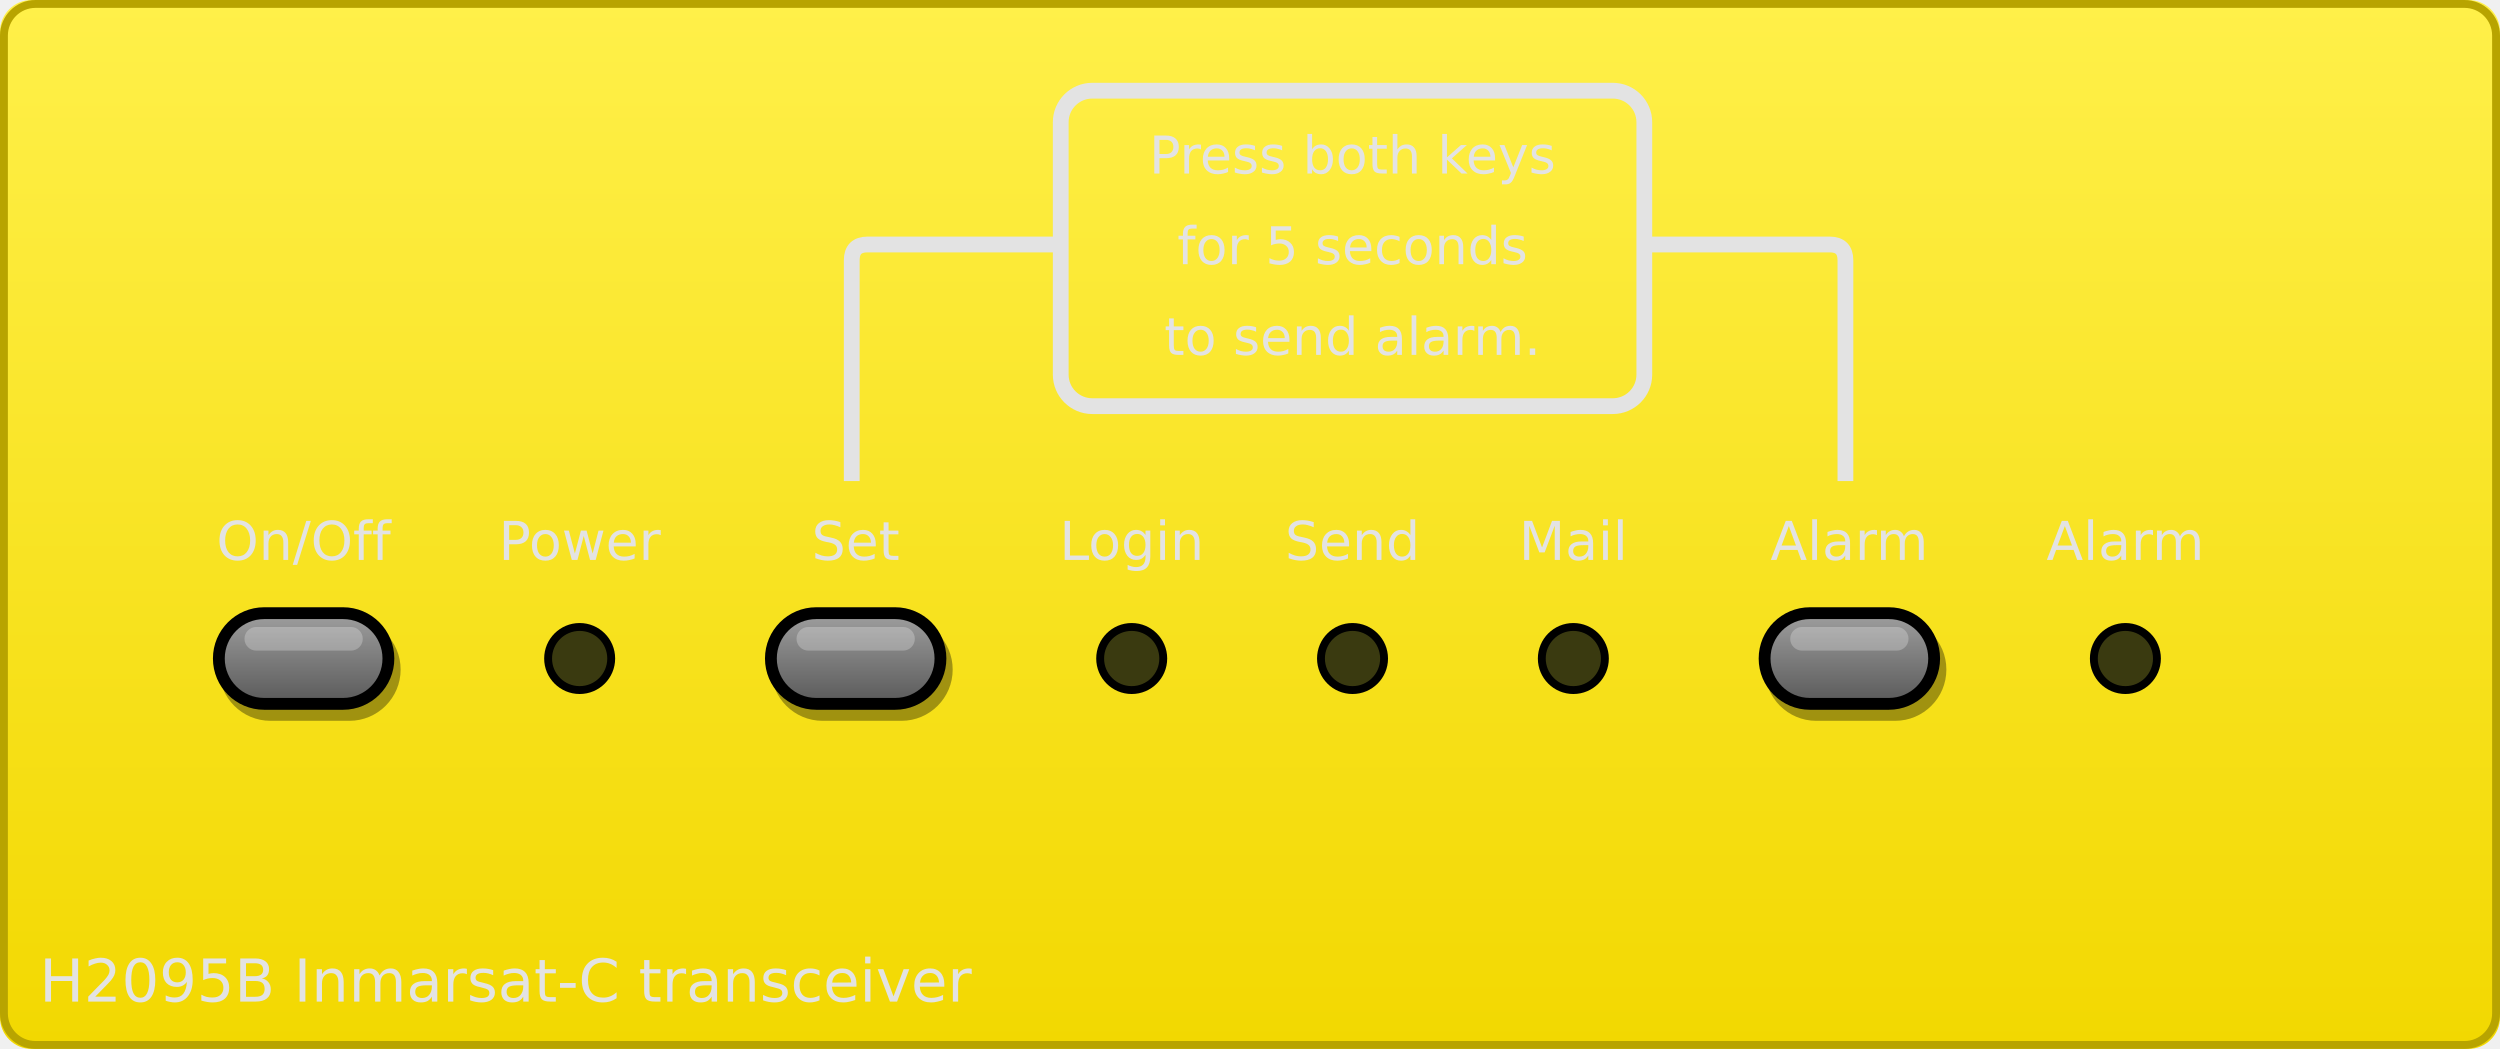
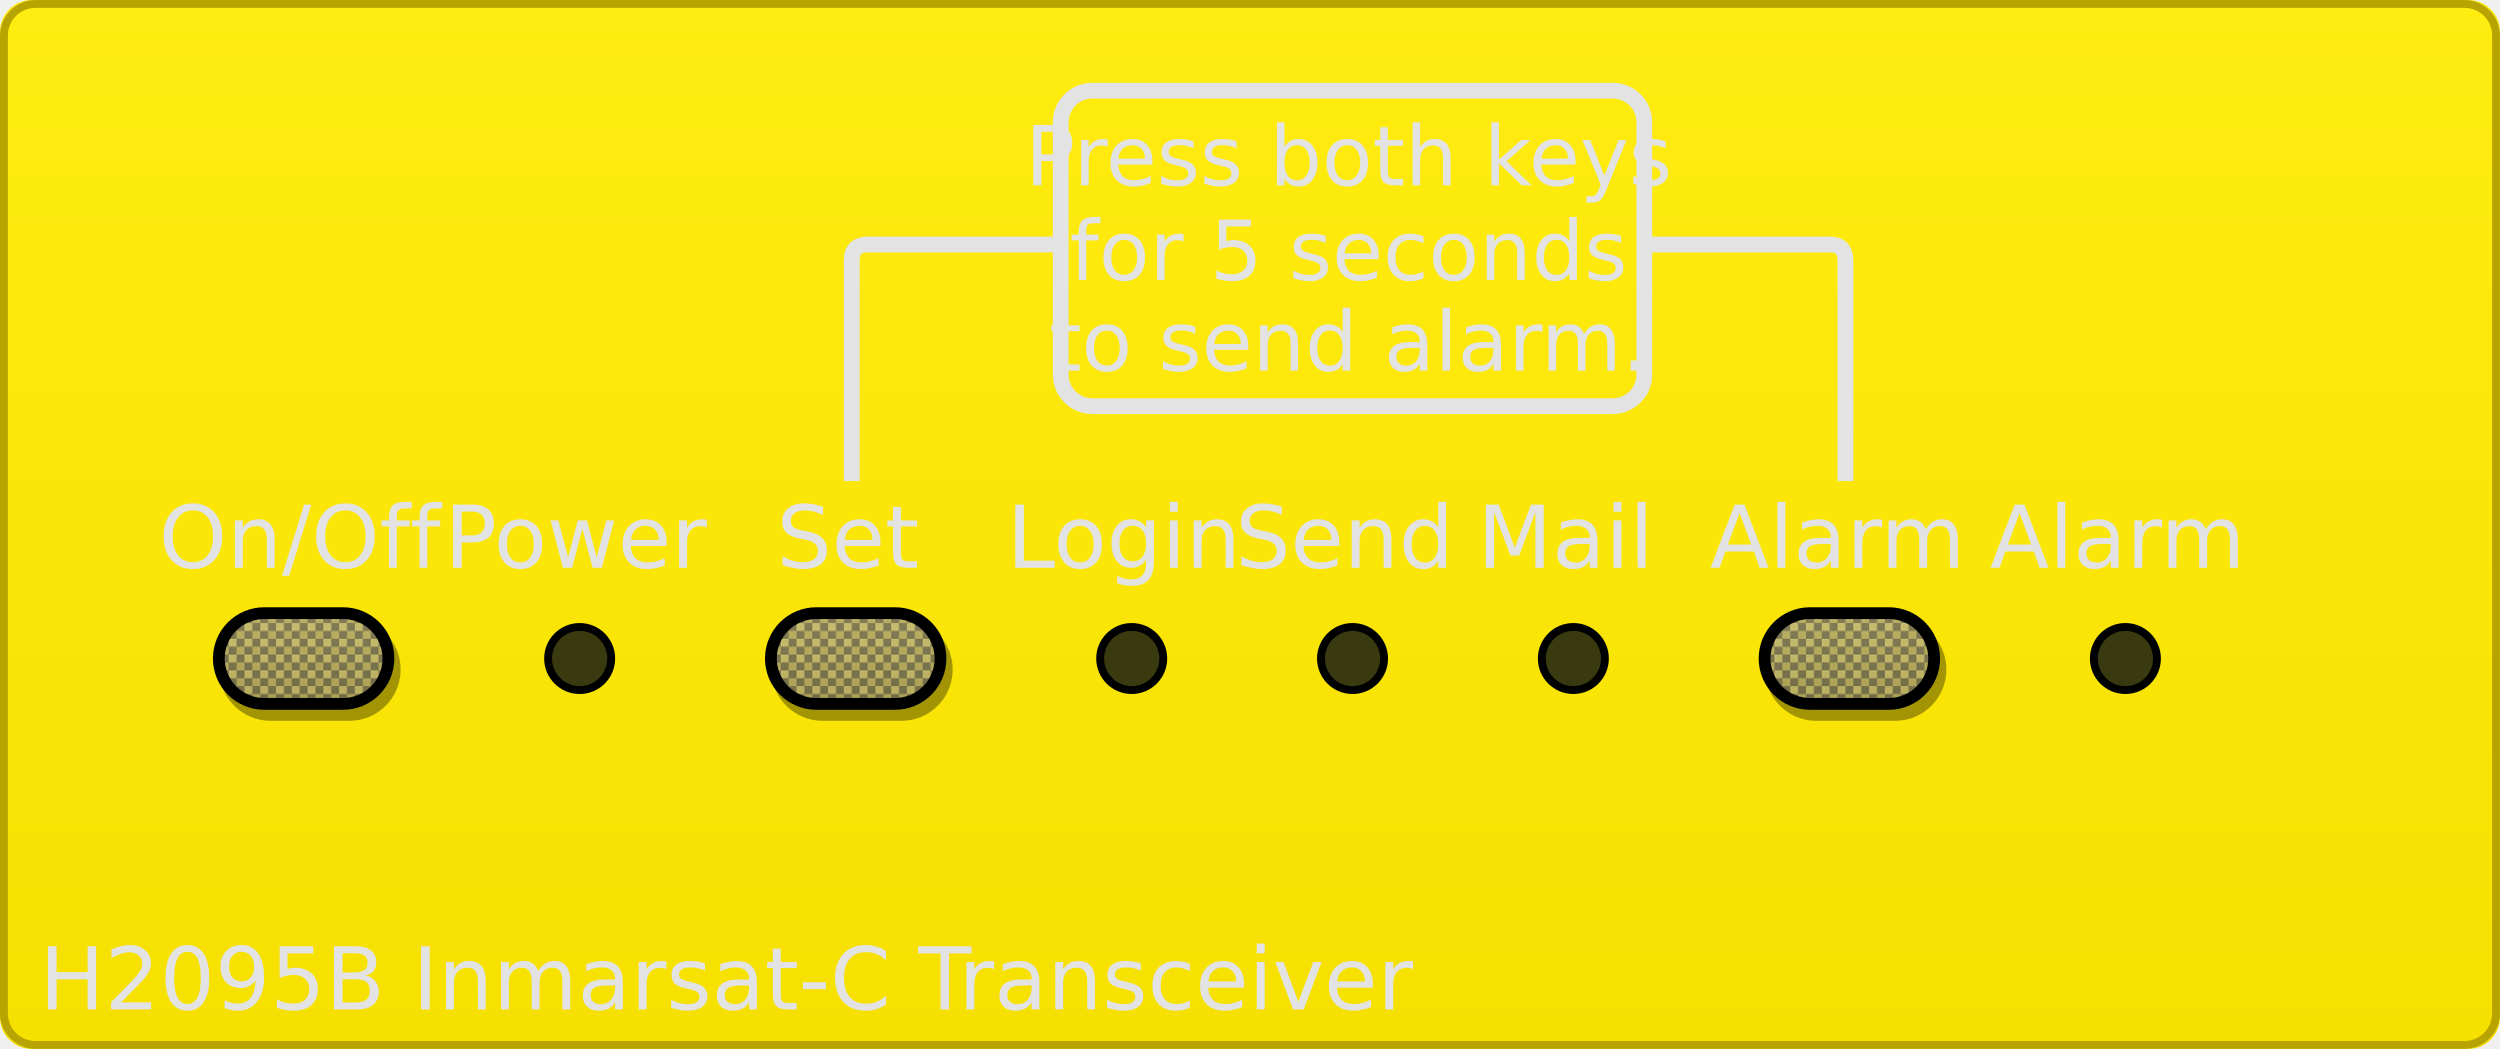
<svg xmlns="http://www.w3.org/2000/svg" width="317" height="133" viewBox="0 0 317 133" font-family="DejaVu Sans">
  <defs>
    <linearGradient id="face" x1="0" y1="0" x2="0" y2="1">
-       <stop offset="0" stop-color="#fff04a" />
-       <stop offset="1" stop-color="#f2d800" />
+       <stop offset="0" stop-color="#ffec10" />
+       <stop offset="1" stop-color="#f6e000" />
    </linearGradient>
    <linearGradient id="key" x1="0" y1="0" x2="0" y2="1">
      <stop offset="0" stop-color="#9a9a9a" />
      <stop offset="1" stop-color="#5e5e5e" />
    </linearGradient>
+     <pattern id="grain" width="2" height="2" patternUnits="userSpaceOnUse">
+       <rect width="2" height="2" fill="#7a7240" />
+       <rect width="1" height="1" fill="#d6c860" />
+       <rect x="1" y="1" width="1" height="1" fill="#c4b650" />
+     </pattern>
    <g id="oval">
      <rect x="0.8" y="1.4" width="23" height="13" rx="6.5" fill="#000" fill-opacity="0.35" />
      <rect x="0" y="0" width="23" height="13" rx="6.5" fill="#000" />
-       <rect x="1.5" y="1.5" width="20" height="10" rx="5" fill="url(#key)" />
-       <rect x="4" y="2.5" width="15" height="3" rx="1.5" fill="#fff" fill-opacity="0.25" />
+       <rect x="1.5" y="1.5" width="20" height="10" rx="5" fill="url(#grain)" />
+       <rect x="1.5" y="1.5" width="20" height="10" rx="5" fill="url(#key)" fill-opacity="0.25" />
    </g>
    <g id="led">
      <circle r="4.5" fill="#000" />
      <circle r="3.5" fill="#3a3a10" />
    </g>
  </defs>
  <rect x="0" y="0" width="317" height="133" rx="4" fill="url(#face)" />
  <rect x="0.5" y="0.5" width="316" height="132" rx="4" fill="none" stroke="#b8a400" stroke-width="1" />
  <rect x="134.5" y="11.5" width="74" height="40" rx="4" fill="none" stroke="#e3e3e3" stroke-width="2" />
  <path d="M108,61 V33 Q108,31 110,31 H134 M209,31 H232 Q234,31 234,33 V61" fill="none" stroke="#e3e3e3" stroke-width="2" />
-   <g font-size="6.6" fill="#e3e3e3" text-anchor="middle">
-     <text x="171.5" y="22">Press both keys</text>
-     <text x="171.5" y="33.5">for 5 seconds</text>
-     <text x="171.5" y="45">to send alarm.</text>
+   <g font-size="10.5" fill="#e3e3e3" text-anchor="middle">
+     <text x="171" y="23.5" textLength="66" lengthAdjust="spacingAndGlyphs">Press both keys</text>
+     <text x="171" y="35.5" textLength="57" lengthAdjust="spacingAndGlyphs">for 5 seconds</text>
+     <text x="171" y="47" textLength="60" lengthAdjust="spacingAndGlyphs">to send alarm.</text>
  </g>
-   <g font-size="6.8" fill="#e3e3e3" text-anchor="middle">
-     <text x="38.5" y="71">On/Off</text>
-     <text x="73.5" y="71">Power</text>
-     <text x="108.5" y="71">Set</text>
-     <text x="143.5" y="71">Login</text>
-     <text x="171.5" y="71">Send</text>
-     <text x="199.5" y="71">Mail</text>
-     <text x="234.5" y="71">Alarm</text>
-     <text x="269.5" y="71">Alarm</text>
+   <g font-size="11" fill="#e3e3e3" text-anchor="middle">
+     <text x="38" y="72" textLength="28" lengthAdjust="spacingAndGlyphs">On/Off</text>
+     <text x="73" y="72" textLength="27" lengthAdjust="spacingAndGlyphs">Power</text>
+     <text x="107.5" y="72" textLength="14" lengthAdjust="spacingAndGlyphs">Set</text>
+     <text x="142.5" y="72" textLength="23" lengthAdjust="spacingAndGlyphs">Login</text>
+     <text x="170.5" y="72" textLength="20.5" lengthAdjust="spacingAndGlyphs">Send</text>
+     <text x="198.5" y="72" textLength="18.5" lengthAdjust="spacingAndGlyphs">Mail</text>
+     <text x="233" y="72" textLength="24.5" lengthAdjust="spacingAndGlyphs">Alarm</text>
+     <text x="268.5" y="72" textLength="24.5" lengthAdjust="spacingAndGlyphs">Alarm</text>
  </g>
  <use id="key-ON_OFF" href="#oval" x="27" y="77" />
  <use id="key-SET" href="#oval" x="97" y="77" />
  <use id="key-ALARM" href="#oval" x="223" y="77" />
  <use id="lamp-POWER" href="#led" x="73.5" y="83.5" />
  <use id="lamp-LOGIN" href="#led" x="143.5" y="83.5" />
  <use id="lamp-SEND" href="#led" x="171.5" y="83.5" />
  <use id="lamp-MAIL" href="#led" x="199.5" y="83.5" />
  <use id="lamp-ALARM" href="#led" x="269.5" y="83.5" />
-   <text x="5" y="127" font-size="7.5" fill="#e3e3e3">H2095B  Inmarsat-C transceiver</text>
+   <text x="5" y="128" font-size="11" fill="#e3e3e3" textLength="131" lengthAdjust="spacingAndGlyphs">H2095B  Inmarsat-C Transceiver</text>
</svg>
